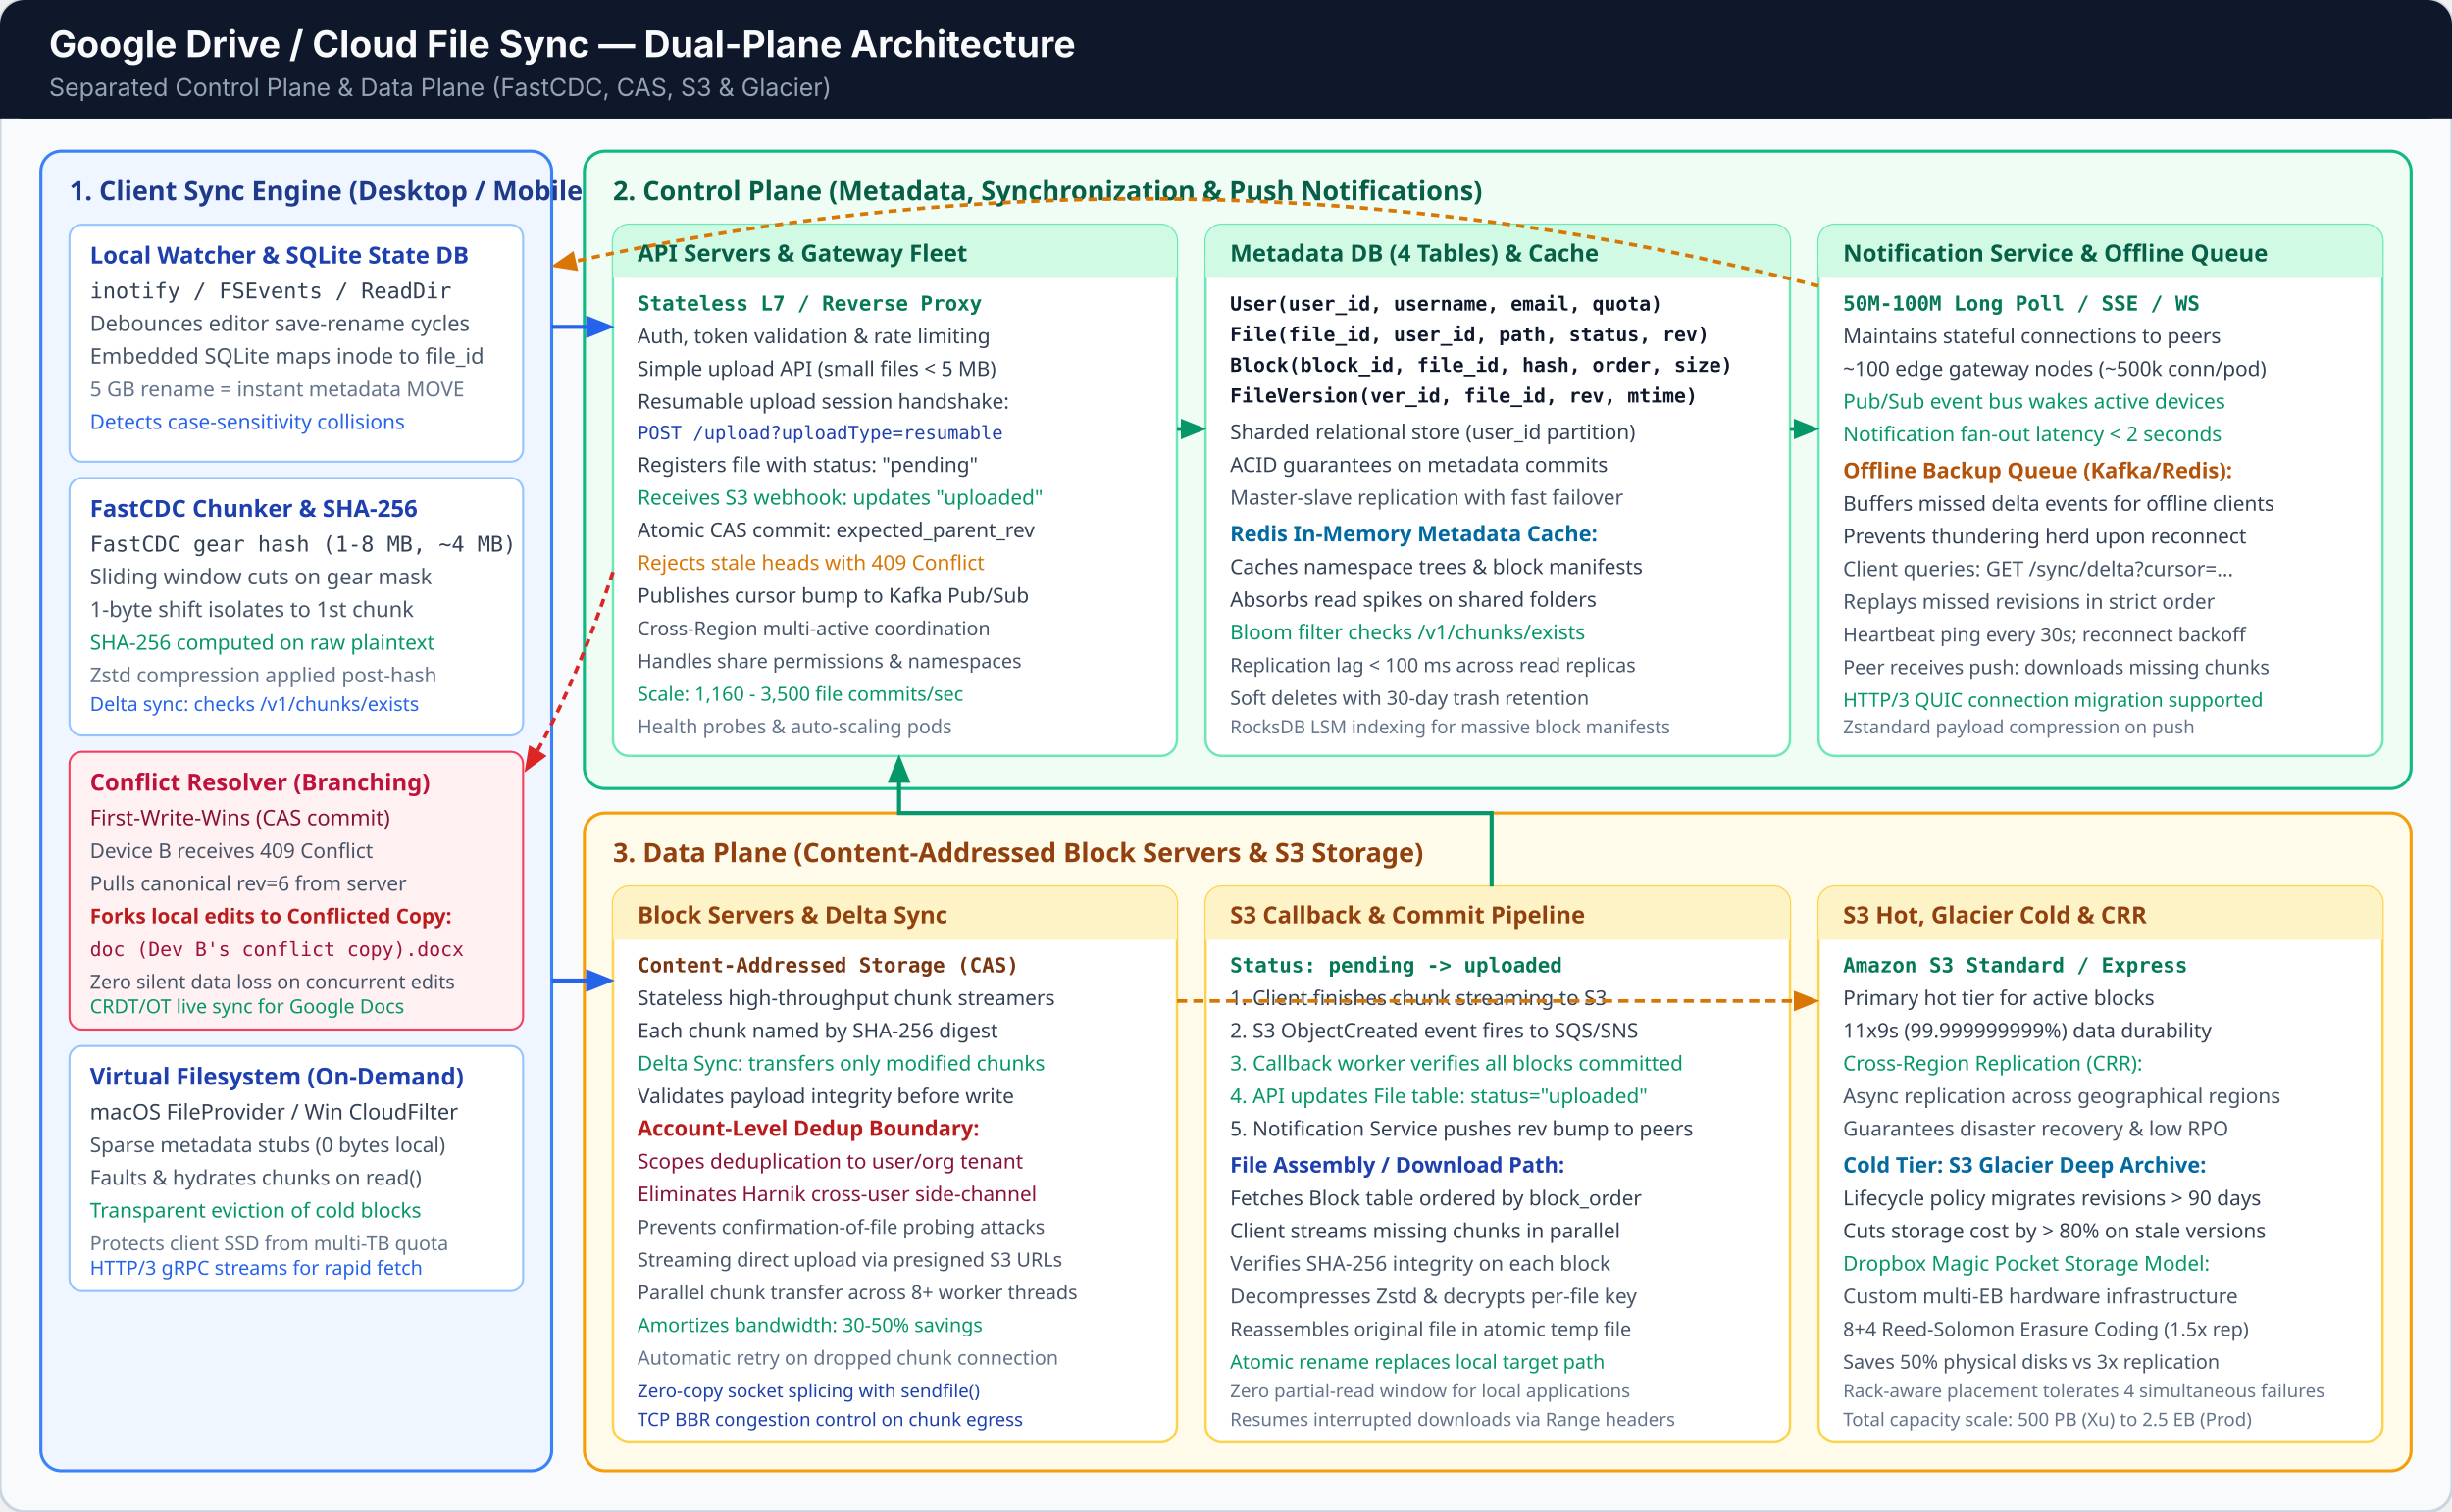
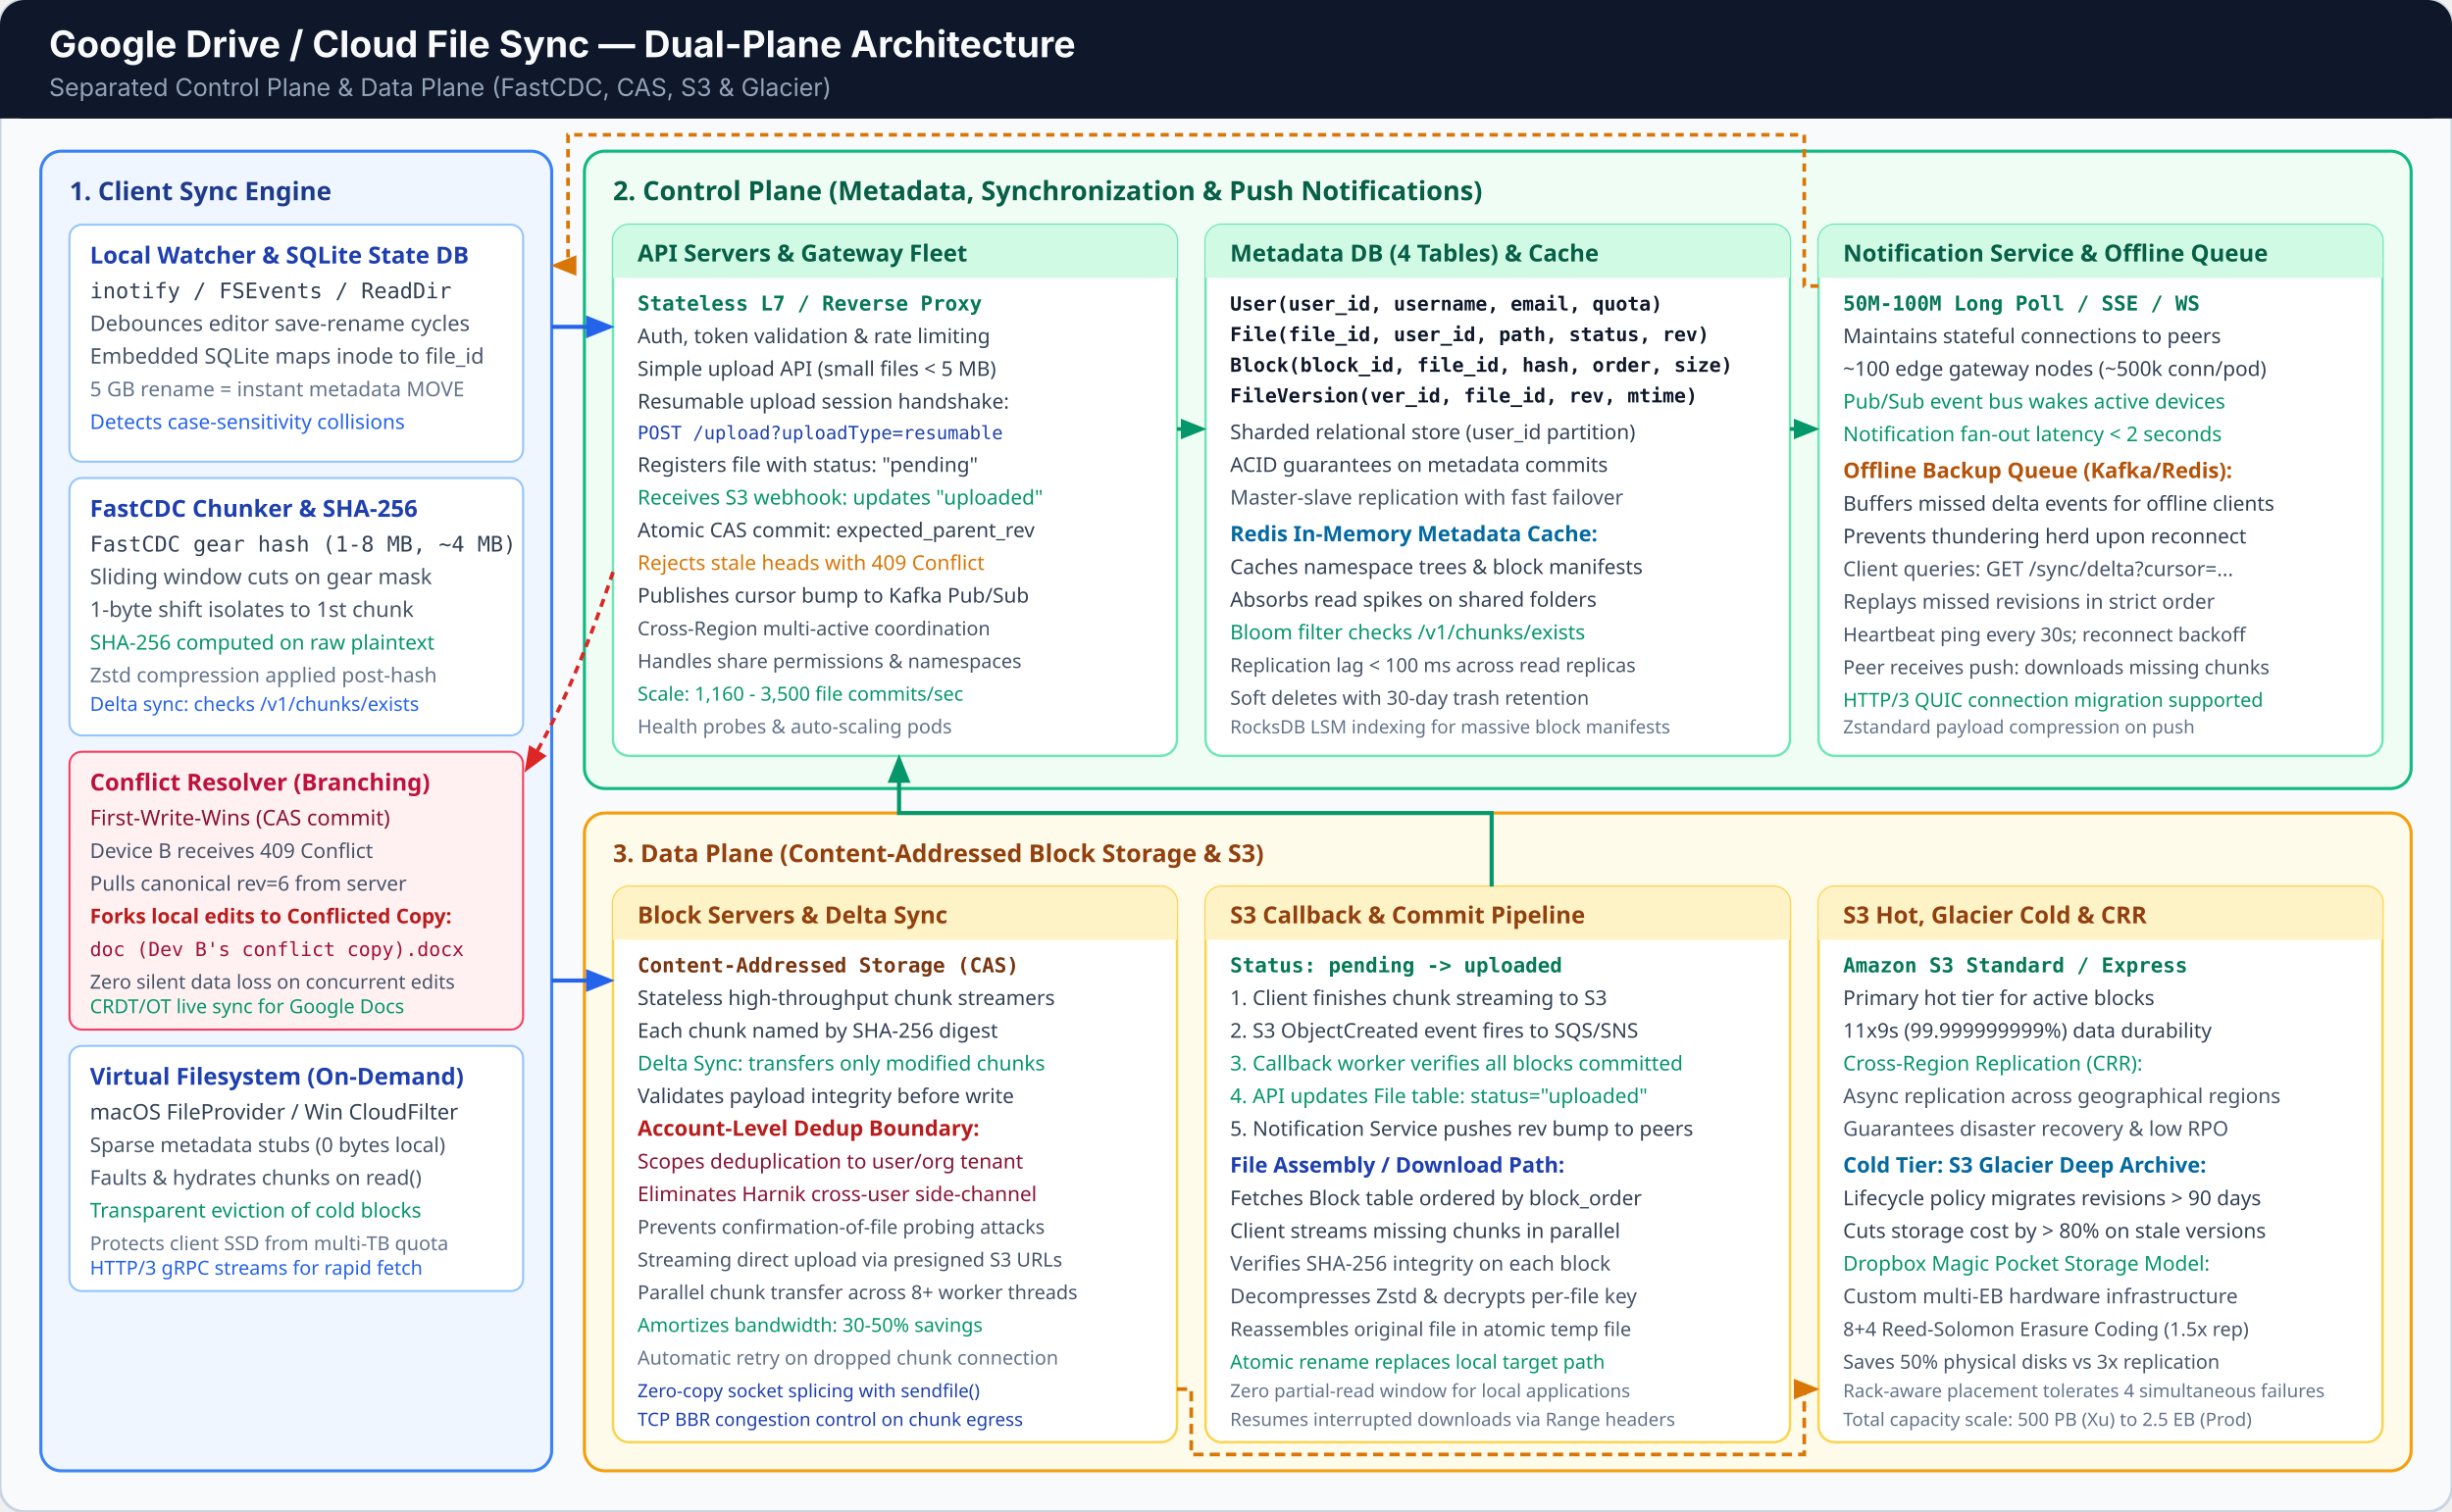
<svg xmlns="http://www.w3.org/2000/svg" viewBox="0 0 1200 740" width="1200" height="740" role="img" aria-labelledby="title desc">
  <defs>
    <marker id="arr" viewBox="0 0 10 10" refX="8" refY="5" markerWidth="7" markerHeight="7" orient="auto-start-reverse">
      <path d="M 0 1 L 10 5 L 0 9 z" fill="#475569" />
    </marker>
    <marker id="arr-blue" viewBox="0 0 10 10" refX="8" refY="5" markerWidth="7" markerHeight="7" orient="auto-start-reverse">
      <path d="M 0 1 L 10 5 L 0 9 z" fill="#2563eb" />
    </marker>
    <marker id="arr-green" viewBox="0 0 10 10" refX="8" refY="5" markerWidth="7" markerHeight="7" orient="auto-start-reverse">
      <path d="M 0 1 L 10 5 L 0 9 z" fill="#059669" />
    </marker>
    <marker id="arr-amber" viewBox="0 0 10 10" refX="8" refY="5" markerWidth="7" markerHeight="7" orient="auto-start-reverse">
      <path d="M 0 1 L 10 5 L 0 9 z" fill="#d97706" />
    </marker>
    <marker id="arr-rose" viewBox="0 0 10 10" refX="8" refY="5" markerWidth="7" markerHeight="7" orient="auto-start-reverse">
      <path d="M 0 1 L 10 5 L 0 9 z" fill="#dc2626" />
    </marker>
  </defs>
  <rect x="0" y="0" width="1200" height="740" rx="12" fill="#f8fafc" stroke="#cbd5e1" stroke-width="1.5" />
  <rect x="0" y="0" width="1200" height="58" rx="12" fill="#0f172a" />
  <rect x="0" y="42" width="1200" height="16" fill="#0f172a" />
  <text x="24" y="28" font-family="ui-sans-serif, system-ui, -apple-system, sans-serif" font-size="18" font-weight="700" fill="#f8fafc">Google Drive / Cloud File Sync — Dual-Plane Architecture</text>
  <text x="24" y="47" font-family="ui-sans-serif, system-ui, -apple-system, sans-serif" font-size="12" fill="#94a3b8">Separated Control Plane &amp; Data Plane (FastCDC, CAS, S3 &amp; Glacier)</text>
  <rect x="20" y="74" width="250" height="646" rx="10" fill="#eff6ff" stroke="#3b82f6" stroke-width="1.5" />
-   <text x="34" y="98" font-family="ui-sans-serif, system-ui, sans-serif" font-size="13" font-weight="700" fill="#1e3a8a">1. Client Sync Engine (Desktop / Mobile)</text>
+   <text x="34" y="98" font-family="ui-sans-serif, system-ui, sans-serif" font-size="12.5" font-weight="700" fill="#1e3a8a">1. Client Sync Engine</text>
  <rect x="34" y="110" width="222" height="116" rx="6" fill="#ffffff" stroke="#93c5fd" stroke-width="1" />
  <text x="44" y="129" font-family="ui-sans-serif, system-ui, sans-serif" font-size="11.5" font-weight="700" fill="#1e40af">Local Watcher &amp; SQLite State DB</text>
  <text x="44" y="146" font-family="ui-monospace, SFMono-Regular, monospace" font-size="10.5" fill="#334155">inotify / FSEvents / ReadDir</text>
  <text x="44" y="162" font-family="ui-sans-serif, system-ui, sans-serif" font-size="10.5" fill="#475569">Debounces editor save-rename cycles</text>
  <text x="44" y="178" font-family="ui-sans-serif, system-ui, sans-serif" font-size="10.5" fill="#475569">Embedded SQLite maps inode to file_id</text>
  <text x="44" y="194" font-family="ui-sans-serif, system-ui, sans-serif" font-size="10" fill="#64748b">5 GB rename = instant metadata MOVE</text>
  <text x="44" y="210" font-family="ui-sans-serif, system-ui, sans-serif" font-size="10" fill="#2563eb">Detects case-sensitivity collisions</text>
  <rect x="34" y="234" width="222" height="126" rx="6" fill="#ffffff" stroke="#93c5fd" stroke-width="1" />
  <text x="44" y="253" font-family="ui-sans-serif, system-ui, sans-serif" font-size="11.5" font-weight="700" fill="#1e40af">FastCDC Chunker &amp; SHA-256</text>
  <text x="44" y="270" font-family="ui-monospace, SFMono-Regular, monospace" font-size="10.5" fill="#334155">FastCDC gear hash (1-8 MB, ~4 MB)</text>
  <text x="44" y="286" font-family="ui-sans-serif, system-ui, sans-serif" font-size="10.5" fill="#475569">Sliding window cuts on gear mask</text>
  <text x="44" y="302" font-family="ui-sans-serif, system-ui, sans-serif" font-size="10.5" fill="#475569">1-byte shift isolates to 1st chunk</text>
  <text x="44" y="318" font-family="ui-sans-serif, system-ui, sans-serif" font-size="10" fill="#059669">SHA-256 computed on raw plaintext</text>
  <text x="44" y="334" font-family="ui-sans-serif, system-ui, sans-serif" font-size="10" fill="#64748b">Zstd compression applied post-hash</text>
  <text x="44" y="348" font-family="ui-sans-serif, system-ui, sans-serif" font-size="9.5" fill="#2563eb">Delta sync: checks /v1/chunks/exists</text>
  <rect x="34" y="368" width="222" height="136" rx="6" fill="#fff1f2" stroke="#f43f5e" stroke-width="1" />
  <text x="44" y="387" font-family="ui-sans-serif, system-ui, sans-serif" font-size="11.5" font-weight="700" fill="#be123c">Conflict Resolver (Branching)</text>
  <text x="44" y="404" font-family="ui-sans-serif, system-ui, sans-serif" font-size="10.5" fill="#881337">First-Write-Wins (CAS commit)</text>
  <text x="44" y="420" font-family="ui-sans-serif, system-ui, sans-serif" font-size="10" fill="#475569">Device B receives 409 Conflict</text>
  <text x="44" y="436" font-family="ui-sans-serif, system-ui, sans-serif" font-size="10" fill="#475569">Pulls canonical rev=6 from server</text>
  <text x="44" y="452" font-family="ui-sans-serif, system-ui, sans-serif" font-size="10" font-weight="700" fill="#b91c1c">Forks local edits to Conflicted Copy:</text>
  <text x="44" y="468" font-family="ui-monospace, SFMono-Regular, monospace" font-size="9.5" fill="#9f1239">doc (Dev B's conflict copy).docx</text>
  <text x="44" y="484" font-family="ui-sans-serif, system-ui, sans-serif" font-size="9.5" fill="#475569">Zero silent data loss on concurrent edits</text>
  <text x="44" y="496" font-family="ui-sans-serif, system-ui, sans-serif" font-size="9.5" fill="#059669">CRDT/OT live sync for Google Docs</text>
  <rect x="34" y="512" width="222" height="120" rx="6" fill="#ffffff" stroke="#93c5fd" stroke-width="1" />
  <text x="44" y="531" font-family="ui-sans-serif, system-ui, sans-serif" font-size="11.5" font-weight="700" fill="#1e40af">Virtual Filesystem (On-Demand)</text>
  <text x="44" y="548" font-family="ui-sans-serif, system-ui, sans-serif" font-size="10.5" fill="#334155">macOS FileProvider / Win CloudFilter</text>
  <text x="44" y="564" font-family="ui-sans-serif, system-ui, sans-serif" font-size="10" fill="#475569">Sparse metadata stubs (0 bytes local)</text>
  <text x="44" y="580" font-family="ui-sans-serif, system-ui, sans-serif" font-size="10" fill="#475569">Faults &amp; hydrates chunks on read()</text>
  <text x="44" y="596" font-family="ui-sans-serif, system-ui, sans-serif" font-size="10" fill="#059669">Transparent eviction of cold blocks</text>
  <text x="44" y="612" font-family="ui-sans-serif, system-ui, sans-serif" font-size="9.5" fill="#64748b">Protects client SSD from multi-TB quota</text>
  <text x="44" y="624" font-family="ui-sans-serif, system-ui, sans-serif" font-size="9.5" fill="#2563eb">HTTP/3 gRPC streams for rapid fetch</text>
  <rect x="286" y="74" width="894" height="312" rx="10" fill="#f0fdf4" stroke="#10b981" stroke-width="1.5" />
  <text x="300" y="98" font-family="ui-sans-serif, system-ui, sans-serif" font-size="13" font-weight="700" fill="#065f46">2. Control Plane (Metadata, Synchronization &amp; Push Notifications)</text>
  <rect x="300" y="110" width="276" height="260" rx="8" fill="#ffffff" stroke="#6ee7b7" stroke-width="1.2" />
  <rect x="300" y="110" width="276" height="26" rx="8" fill="#d1fae5" />
  <rect x="300" y="126" width="276" height="10" fill="#d1fae5" />
  <text x="312" y="128" font-family="ui-sans-serif, system-ui, sans-serif" font-size="11.5" font-weight="700" fill="#065f46">API Servers &amp; Gateway Fleet</text>
  <text x="312" y="152" font-family="ui-monospace, SFMono-Regular, monospace" font-size="10" font-weight="700" fill="#047857">Stateless L7 / Reverse Proxy</text>
  <text x="312" y="168" font-family="ui-sans-serif, system-ui, sans-serif" font-size="10" fill="#334155">Auth, token validation &amp; rate limiting</text>
  <text x="312" y="184" font-family="ui-sans-serif, system-ui, sans-serif" font-size="10" fill="#334155">Simple upload API (small files &lt; 5 MB)</text>
  <text x="312" y="200" font-family="ui-sans-serif, system-ui, sans-serif" font-size="10" fill="#334155">Resumable upload session handshake:</text>
  <text x="312" y="215" font-family="ui-monospace, SFMono-Regular, monospace" font-size="9" fill="#1e40af">POST /upload?uploadType=resumable</text>
  <text x="312" y="231" font-family="ui-sans-serif, system-ui, sans-serif" font-size="10" fill="#334155">Registers file with status: "pending"</text>
  <text x="312" y="247" font-family="ui-sans-serif, system-ui, sans-serif" font-size="10" fill="#059669">Receives S3 webhook: updates "uploaded"</text>
  <text x="312" y="263" font-family="ui-sans-serif, system-ui, sans-serif" font-size="10" fill="#334155">Atomic CAS commit: expected_parent_rev</text>
  <text x="312" y="279" font-family="ui-sans-serif, system-ui, sans-serif" font-size="10" fill="#d97706">Rejects stale heads with 409 Conflict</text>
  <text x="312" y="295" font-family="ui-sans-serif, system-ui, sans-serif" font-size="10" fill="#334155">Publishes cursor bump to Kafka Pub/Sub</text>
  <text x="312" y="311" font-family="ui-sans-serif, system-ui, sans-serif" font-size="9.5" fill="#475569">Cross-Region multi-active coordination</text>
  <text x="312" y="327" font-family="ui-sans-serif, system-ui, sans-serif" font-size="9.5" fill="#475569">Handles share permissions &amp; namespaces</text>
  <text x="312" y="343" font-family="ui-sans-serif, system-ui, sans-serif" font-size="9.5" fill="#059669">Scale: 1,160 - 3,500 file commits/sec</text>
  <text x="312" y="359" font-family="ui-sans-serif, system-ui, sans-serif" font-size="9.5" fill="#64748b">Health probes &amp; auto-scaling pods</text>
  <rect x="590" y="110" width="286" height="260" rx="8" fill="#ffffff" stroke="#6ee7b7" stroke-width="1.2" />
  <rect x="590" y="110" width="286" height="26" rx="8" fill="#d1fae5" />
  <rect x="590" y="126" width="286" height="10" fill="#d1fae5" />
  <text x="602" y="128" font-family="ui-sans-serif, system-ui, sans-serif" font-size="11.5" font-weight="700" fill="#065f46">Metadata DB (4 Tables) &amp; Cache</text>
  <text x="602" y="152" font-family="ui-monospace, SFMono-Regular, monospace" font-size="9.5" font-weight="700" fill="#0f172a">User(user_id, username, email, quota)</text>
  <text x="602" y="167" font-family="ui-monospace, SFMono-Regular, monospace" font-size="9.5" font-weight="700" fill="#0f172a">File(file_id, user_id, path, status, rev)</text>
  <text x="602" y="182" font-family="ui-monospace, SFMono-Regular, monospace" font-size="9.5" font-weight="700" fill="#0f172a">Block(block_id, file_id, hash, order, size)</text>
  <text x="602" y="197" font-family="ui-monospace, SFMono-Regular, monospace" font-size="9.5" font-weight="700" fill="#0f172a">FileVersion(ver_id, file_id, rev, mtime)</text>
  <text x="602" y="215" font-family="ui-sans-serif, system-ui, sans-serif" font-size="10" fill="#334155">Sharded relational store (user_id partition)</text>
  <text x="602" y="231" font-family="ui-sans-serif, system-ui, sans-serif" font-size="10" fill="#334155">ACID guarantees on metadata commits</text>
  <text x="602" y="247" font-family="ui-sans-serif, system-ui, sans-serif" font-size="10" fill="#475569">Master-slave replication with fast failover</text>
  <text x="602" y="265" font-family="ui-sans-serif, system-ui, sans-serif" font-size="10.5" font-weight="700" fill="#0369a1">Redis In-Memory Metadata Cache:</text>
  <text x="602" y="281" font-family="ui-sans-serif, system-ui, sans-serif" font-size="10" fill="#334155">Caches namespace trees &amp; block manifests</text>
  <text x="602" y="297" font-family="ui-sans-serif, system-ui, sans-serif" font-size="10" fill="#334155">Absorbs read spikes on shared folders</text>
  <text x="602" y="313" font-family="ui-sans-serif, system-ui, sans-serif" font-size="10" fill="#059669">Bloom filter checks /v1/chunks/exists</text>
  <text x="602" y="329" font-family="ui-sans-serif, system-ui, sans-serif" font-size="9.5" fill="#475569">Replication lag &lt; 100 ms across read replicas</text>
  <text x="602" y="345" font-family="ui-sans-serif, system-ui, sans-serif" font-size="9.5" fill="#475569">Soft deletes with 30-day trash retention</text>
  <text x="602" y="359" font-family="ui-sans-serif, system-ui, sans-serif" font-size="9" fill="#64748b">RocksDB LSM indexing for massive block manifests</text>
  <rect x="890" y="110" width="276" height="260" rx="8" fill="#ffffff" stroke="#6ee7b7" stroke-width="1.2" />
  <rect x="890" y="110" width="276" height="26" rx="8" fill="#d1fae5" />
  <rect x="890" y="126" width="276" height="10" fill="#d1fae5" />
  <text x="902" y="128" font-family="ui-sans-serif, system-ui, sans-serif" font-size="11.5" font-weight="700" fill="#065f46">Notification Service &amp; Offline Queue</text>
  <text x="902" y="152" font-family="ui-monospace, SFMono-Regular, monospace" font-size="10" font-weight="700" fill="#047857">50M-100M Long Poll / SSE / WS</text>
  <text x="902" y="168" font-family="ui-sans-serif, system-ui, sans-serif" font-size="10" fill="#334155">Maintains stateful connections to peers</text>
  <text x="902" y="184" font-family="ui-sans-serif, system-ui, sans-serif" font-size="10" fill="#334155">~100 edge gateway nodes (~500k conn/pod)</text>
  <text x="902" y="200" font-family="ui-sans-serif, system-ui, sans-serif" font-size="10" fill="#059669">Pub/Sub event bus wakes active devices</text>
  <text x="902" y="216" font-family="ui-sans-serif, system-ui, sans-serif" font-size="10" fill="#059669">Notification fan-out latency &lt; 2 seconds</text>
  <text x="902" y="234" font-family="ui-sans-serif, system-ui, sans-serif" font-size="10.5" font-weight="700" fill="#b45309">Offline Backup Queue (Kafka/Redis):</text>
  <text x="902" y="250" font-family="ui-sans-serif, system-ui, sans-serif" font-size="10" fill="#334155">Buffers missed delta events for offline clients</text>
  <text x="902" y="266" font-family="ui-sans-serif, system-ui, sans-serif" font-size="10" fill="#334155">Prevents thundering herd upon reconnect</text>
  <text x="902" y="282" font-family="ui-sans-serif, system-ui, sans-serif" font-size="10" fill="#475569">Client queries: GET /sync/delta?cursor=...</text>
  <text x="902" y="298" font-family="ui-sans-serif, system-ui, sans-serif" font-size="10" fill="#475569">Replays missed revisions in strict order</text>
  <text x="902" y="314" font-family="ui-sans-serif, system-ui, sans-serif" font-size="9.5" fill="#475569">Heartbeat ping every 30s; reconnect backoff</text>
  <text x="902" y="330" font-family="ui-sans-serif, system-ui, sans-serif" font-size="9.5" fill="#475569">Peer receives push: downloads missing chunks</text>
  <text x="902" y="346" font-family="ui-sans-serif, system-ui, sans-serif" font-size="9.5" fill="#059669">HTTP/3 QUIC connection migration supported</text>
  <text x="902" y="359" font-family="ui-sans-serif, system-ui, sans-serif" font-size="9" fill="#64748b">Zstandard payload compression on push</text>
  <rect x="286" y="398" width="894" height="322" rx="10" fill="#fffbeb" stroke="#f59e0b" stroke-width="1.5" />
-   <text x="300" y="422" font-family="ui-sans-serif, system-ui, sans-serif" font-size="13" font-weight="700" fill="#92400e">3. Data Plane (Content-Addressed Block Servers &amp; S3 Storage)</text>
+   <text x="300" y="422" font-family="ui-sans-serif, system-ui, sans-serif" font-size="12" font-weight="700" fill="#92400e">3. Data Plane (Content-Addressed Block Storage &amp; S3)</text>
  <rect x="300" y="434" width="276" height="272" rx="8" fill="#ffffff" stroke="#fcd34d" stroke-width="1.2" />
  <rect x="300" y="434" width="276" height="26" rx="8" fill="#fef3c7" />
  <rect x="300" y="450" width="276" height="10" fill="#fef3c7" />
  <text x="312" y="452" font-family="ui-sans-serif, system-ui, sans-serif" font-size="11.5" font-weight="700" fill="#92400e">Block Servers &amp; Delta Sync</text>
  <text x="312" y="476" font-family="ui-monospace, SFMono-Regular, monospace" font-size="10" font-weight="700" fill="#78350f">Content-Addressed Storage (CAS)</text>
  <text x="312" y="492" font-family="ui-sans-serif, system-ui, sans-serif" font-size="10" fill="#334155">Stateless high-throughput chunk streamers</text>
  <text x="312" y="508" font-family="ui-sans-serif, system-ui, sans-serif" font-size="10" fill="#334155">Each chunk named by SHA-256 digest</text>
  <text x="312" y="524" font-family="ui-sans-serif, system-ui, sans-serif" font-size="10" fill="#059669">Delta Sync: transfers only modified chunks</text>
  <text x="312" y="540" font-family="ui-sans-serif, system-ui, sans-serif" font-size="10" fill="#334155">Validates payload integrity before write</text>
  <text x="312" y="556" font-family="ui-sans-serif, system-ui, sans-serif" font-size="10.5" font-weight="700" fill="#b91c1c">Account-Level Dedup Boundary:</text>
  <text x="312" y="572" font-family="ui-sans-serif, system-ui, sans-serif" font-size="10" fill="#881337">Scopes deduplication to user/org tenant</text>
  <text x="312" y="588" font-family="ui-sans-serif, system-ui, sans-serif" font-size="10" fill="#881337">Eliminates Harnik cross-user side-channel</text>
  <text x="312" y="604" font-family="ui-sans-serif, system-ui, sans-serif" font-size="9.5" fill="#475569">Prevents confirmation-of-file probing attacks</text>
  <text x="312" y="620" font-family="ui-sans-serif, system-ui, sans-serif" font-size="9.5" fill="#475569">Streaming direct upload via presigned S3 URLs</text>
  <text x="312" y="636" font-family="ui-sans-serif, system-ui, sans-serif" font-size="9.5" fill="#475569">Parallel chunk transfer across 8+ worker threads</text>
  <text x="312" y="652" font-family="ui-sans-serif, system-ui, sans-serif" font-size="9.5" fill="#059669">Amortizes bandwidth: 30-50% savings</text>
  <text x="312" y="668" font-family="ui-sans-serif, system-ui, sans-serif" font-size="9.5" fill="#64748b">Automatic retry on dropped chunk connection</text>
  <text x="312" y="684" font-family="ui-sans-serif, system-ui, sans-serif" font-size="9" fill="#1e40af">Zero-copy socket splicing with sendfile()</text>
  <text x="312" y="698" font-family="ui-sans-serif, system-ui, sans-serif" font-size="9" fill="#1e40af">TCP BBR congestion control on chunk egress</text>
  <rect x="590" y="434" width="286" height="272" rx="8" fill="#ffffff" stroke="#fcd34d" stroke-width="1.2" />
  <rect x="590" y="434" width="286" height="26" rx="8" fill="#fef3c7" />
  <rect x="590" y="450" width="286" height="10" fill="#fef3c7" />
  <text x="602" y="452" font-family="ui-sans-serif, system-ui, sans-serif" font-size="11.5" font-weight="700" fill="#92400e">S3 Callback &amp; Commit Pipeline</text>
  <text x="602" y="476" font-family="ui-monospace, SFMono-Regular, monospace" font-size="10" font-weight="700" fill="#047857">Status: pending -&gt; uploaded</text>
  <text x="602" y="492" font-family="ui-sans-serif, system-ui, sans-serif" font-size="10" fill="#334155">1. Client finishes chunk streaming to S3</text>
  <text x="602" y="508" font-family="ui-sans-serif, system-ui, sans-serif" font-size="10" fill="#334155">2. S3 ObjectCreated event fires to SQS/SNS</text>
  <text x="602" y="524" font-family="ui-sans-serif, system-ui, sans-serif" font-size="10" fill="#059669">3. Callback worker verifies all blocks committed</text>
  <text x="602" y="540" font-family="ui-sans-serif, system-ui, sans-serif" font-size="10" fill="#059669">4. API updates File table: status="uploaded"</text>
  <text x="602" y="556" font-family="ui-sans-serif, system-ui, sans-serif" font-size="10" fill="#334155">5. Notification Service pushes rev bump to peers</text>
  <text x="602" y="574" font-family="ui-sans-serif, system-ui, sans-serif" font-size="10.5" font-weight="700" fill="#1e40af">File Assembly / Download Path:</text>
  <text x="602" y="590" font-family="ui-sans-serif, system-ui, sans-serif" font-size="10" fill="#334155">Fetches Block table ordered by block_order</text>
  <text x="602" y="606" font-family="ui-sans-serif, system-ui, sans-serif" font-size="10" fill="#334155">Client streams missing chunks in parallel</text>
  <text x="602" y="622" font-family="ui-sans-serif, system-ui, sans-serif" font-size="10" fill="#475569">Verifies SHA-256 integrity on each block</text>
  <text x="602" y="638" font-family="ui-sans-serif, system-ui, sans-serif" font-size="10" fill="#475569">Decompresses Zstd &amp; decrypts per-file key</text>
  <text x="602" y="654" font-family="ui-sans-serif, system-ui, sans-serif" font-size="9.5" fill="#475569">Reassembles original file in atomic temp file</text>
  <text x="602" y="670" font-family="ui-sans-serif, system-ui, sans-serif" font-size="9.5" fill="#059669">Atomic rename replaces local target path</text>
  <text x="602" y="684" font-family="ui-sans-serif, system-ui, sans-serif" font-size="9" fill="#64748b">Zero partial-read window for local applications</text>
  <text x="602" y="698" font-family="ui-sans-serif, system-ui, sans-serif" font-size="9" fill="#64748b">Resumes interrupted downloads via Range headers</text>
  <rect x="890" y="434" width="276" height="272" rx="8" fill="#ffffff" stroke="#fcd34d" stroke-width="1.2" />
  <rect x="890" y="434" width="276" height="26" rx="8" fill="#fef3c7" />
  <rect x="890" y="450" width="276" height="10" fill="#fef3c7" />
  <text x="902" y="452" font-family="ui-sans-serif, system-ui, sans-serif" font-size="11.5" font-weight="700" fill="#92400e">S3 Hot, Glacier Cold &amp; CRR</text>
  <text x="902" y="476" font-family="ui-monospace, SFMono-Regular, monospace" font-size="10" font-weight="700" fill="#047857">Amazon S3 Standard / Express</text>
  <text x="902" y="492" font-family="ui-sans-serif, system-ui, sans-serif" font-size="10" fill="#334155">Primary hot tier for active blocks</text>
  <text x="902" y="508" font-family="ui-sans-serif, system-ui, sans-serif" font-size="10" fill="#334155">11x9s (99.999999999%) data durability</text>
  <text x="902" y="524" font-family="ui-sans-serif, system-ui, sans-serif" font-size="10" fill="#059669">Cross-Region Replication (CRR):</text>
  <text x="902" y="540" font-family="ui-sans-serif, system-ui, sans-serif" font-size="10" fill="#475569">Async replication across geographical regions</text>
  <text x="902" y="556" font-family="ui-sans-serif, system-ui, sans-serif" font-size="10" fill="#475569">Guarantees disaster recovery &amp; low RPO</text>
  <text x="902" y="574" font-family="ui-sans-serif, system-ui, sans-serif" font-size="10.5" font-weight="700" fill="#0369a1">Cold Tier: S3 Glacier Deep Archive:</text>
  <text x="902" y="590" font-family="ui-sans-serif, system-ui, sans-serif" font-size="10" fill="#334155">Lifecycle policy migrates revisions &gt; 90 days</text>
  <text x="902" y="606" font-family="ui-sans-serif, system-ui, sans-serif" font-size="10" fill="#334155">Cuts storage cost by &gt; 80% on stale versions</text>
  <text x="902" y="622" font-family="ui-sans-serif, system-ui, sans-serif" font-size="10" fill="#059669">Dropbox Magic Pocket Storage Model:</text>
  <text x="902" y="638" font-family="ui-sans-serif, system-ui, sans-serif" font-size="10" fill="#475569">Custom multi-EB hardware infrastructure</text>
  <text x="902" y="654" font-family="ui-sans-serif, system-ui, sans-serif" font-size="9.5" fill="#475569">8+4 Reed-Solomon Erasure Coding (1.5x rep)</text>
  <text x="902" y="670" font-family="ui-sans-serif, system-ui, sans-serif" font-size="9.5" fill="#475569">Saves 50% physical disks vs 3x replication</text>
  <text x="902" y="684" font-family="ui-sans-serif, system-ui, sans-serif" font-size="9" fill="#64748b">Rack-aware placement tolerates 4 simultaneous failures</text>
  <text x="902" y="698" font-family="ui-sans-serif, system-ui, sans-serif" font-size="9" fill="#64748b">Total capacity scale: 500 PB (Xu) to 2.5 EB (Prod)</text>
  <path d="M 270 160 L 298 160" fill="none" stroke="#2563eb" stroke-width="2" marker-end="url(#arr-blue)" />
  <path d="M 270 480 L 298 480" fill="none" stroke="#2563eb" stroke-width="2" marker-end="url(#arr-blue)" />
-   <path d="M 576 490 L 888 490" fill="none" stroke="#d97706" stroke-width="1.8" stroke-dasharray="5,3" marker-end="url(#arr-amber)" />
+   <path d="M 576 680 H 583 V 712 H 883 V 680 H 888" fill="none" stroke="#d97706" stroke-width="1.8" stroke-dasharray="5,3" marker-end="url(#arr-amber)" />
  <path d="M 730 434 L 730 398 L 440 398 L 440 372" fill="none" stroke="#059669" stroke-width="2" marker-end="url(#arr-green)" />
  <path d="M 576 210 L 588 210" fill="none" stroke="#059669" stroke-width="1.8" marker-end="url(#arr-green)" />
  <path d="M 876 210 L 888 210" fill="none" stroke="#059669" stroke-width="1.8" marker-end="url(#arr-green)" />
-   <path d="M 890 140 Q 580 60 272 130" fill="none" stroke="#d97706" stroke-width="1.8" stroke-dasharray="4,3" marker-end="url(#arr-amber)" />
+   <path d="M 890 140 H 883 V 66 H 278 V 130 H 272" fill="none" stroke="#d97706" stroke-width="1.8" stroke-dasharray="4,3" marker-end="url(#arr-amber)" />
  <path d="M 300 280 Q 280 340 258 376" fill="none" stroke="#dc2626" stroke-width="1.8" stroke-dasharray="4,3" marker-end="url(#arr-rose)" />
</svg>
